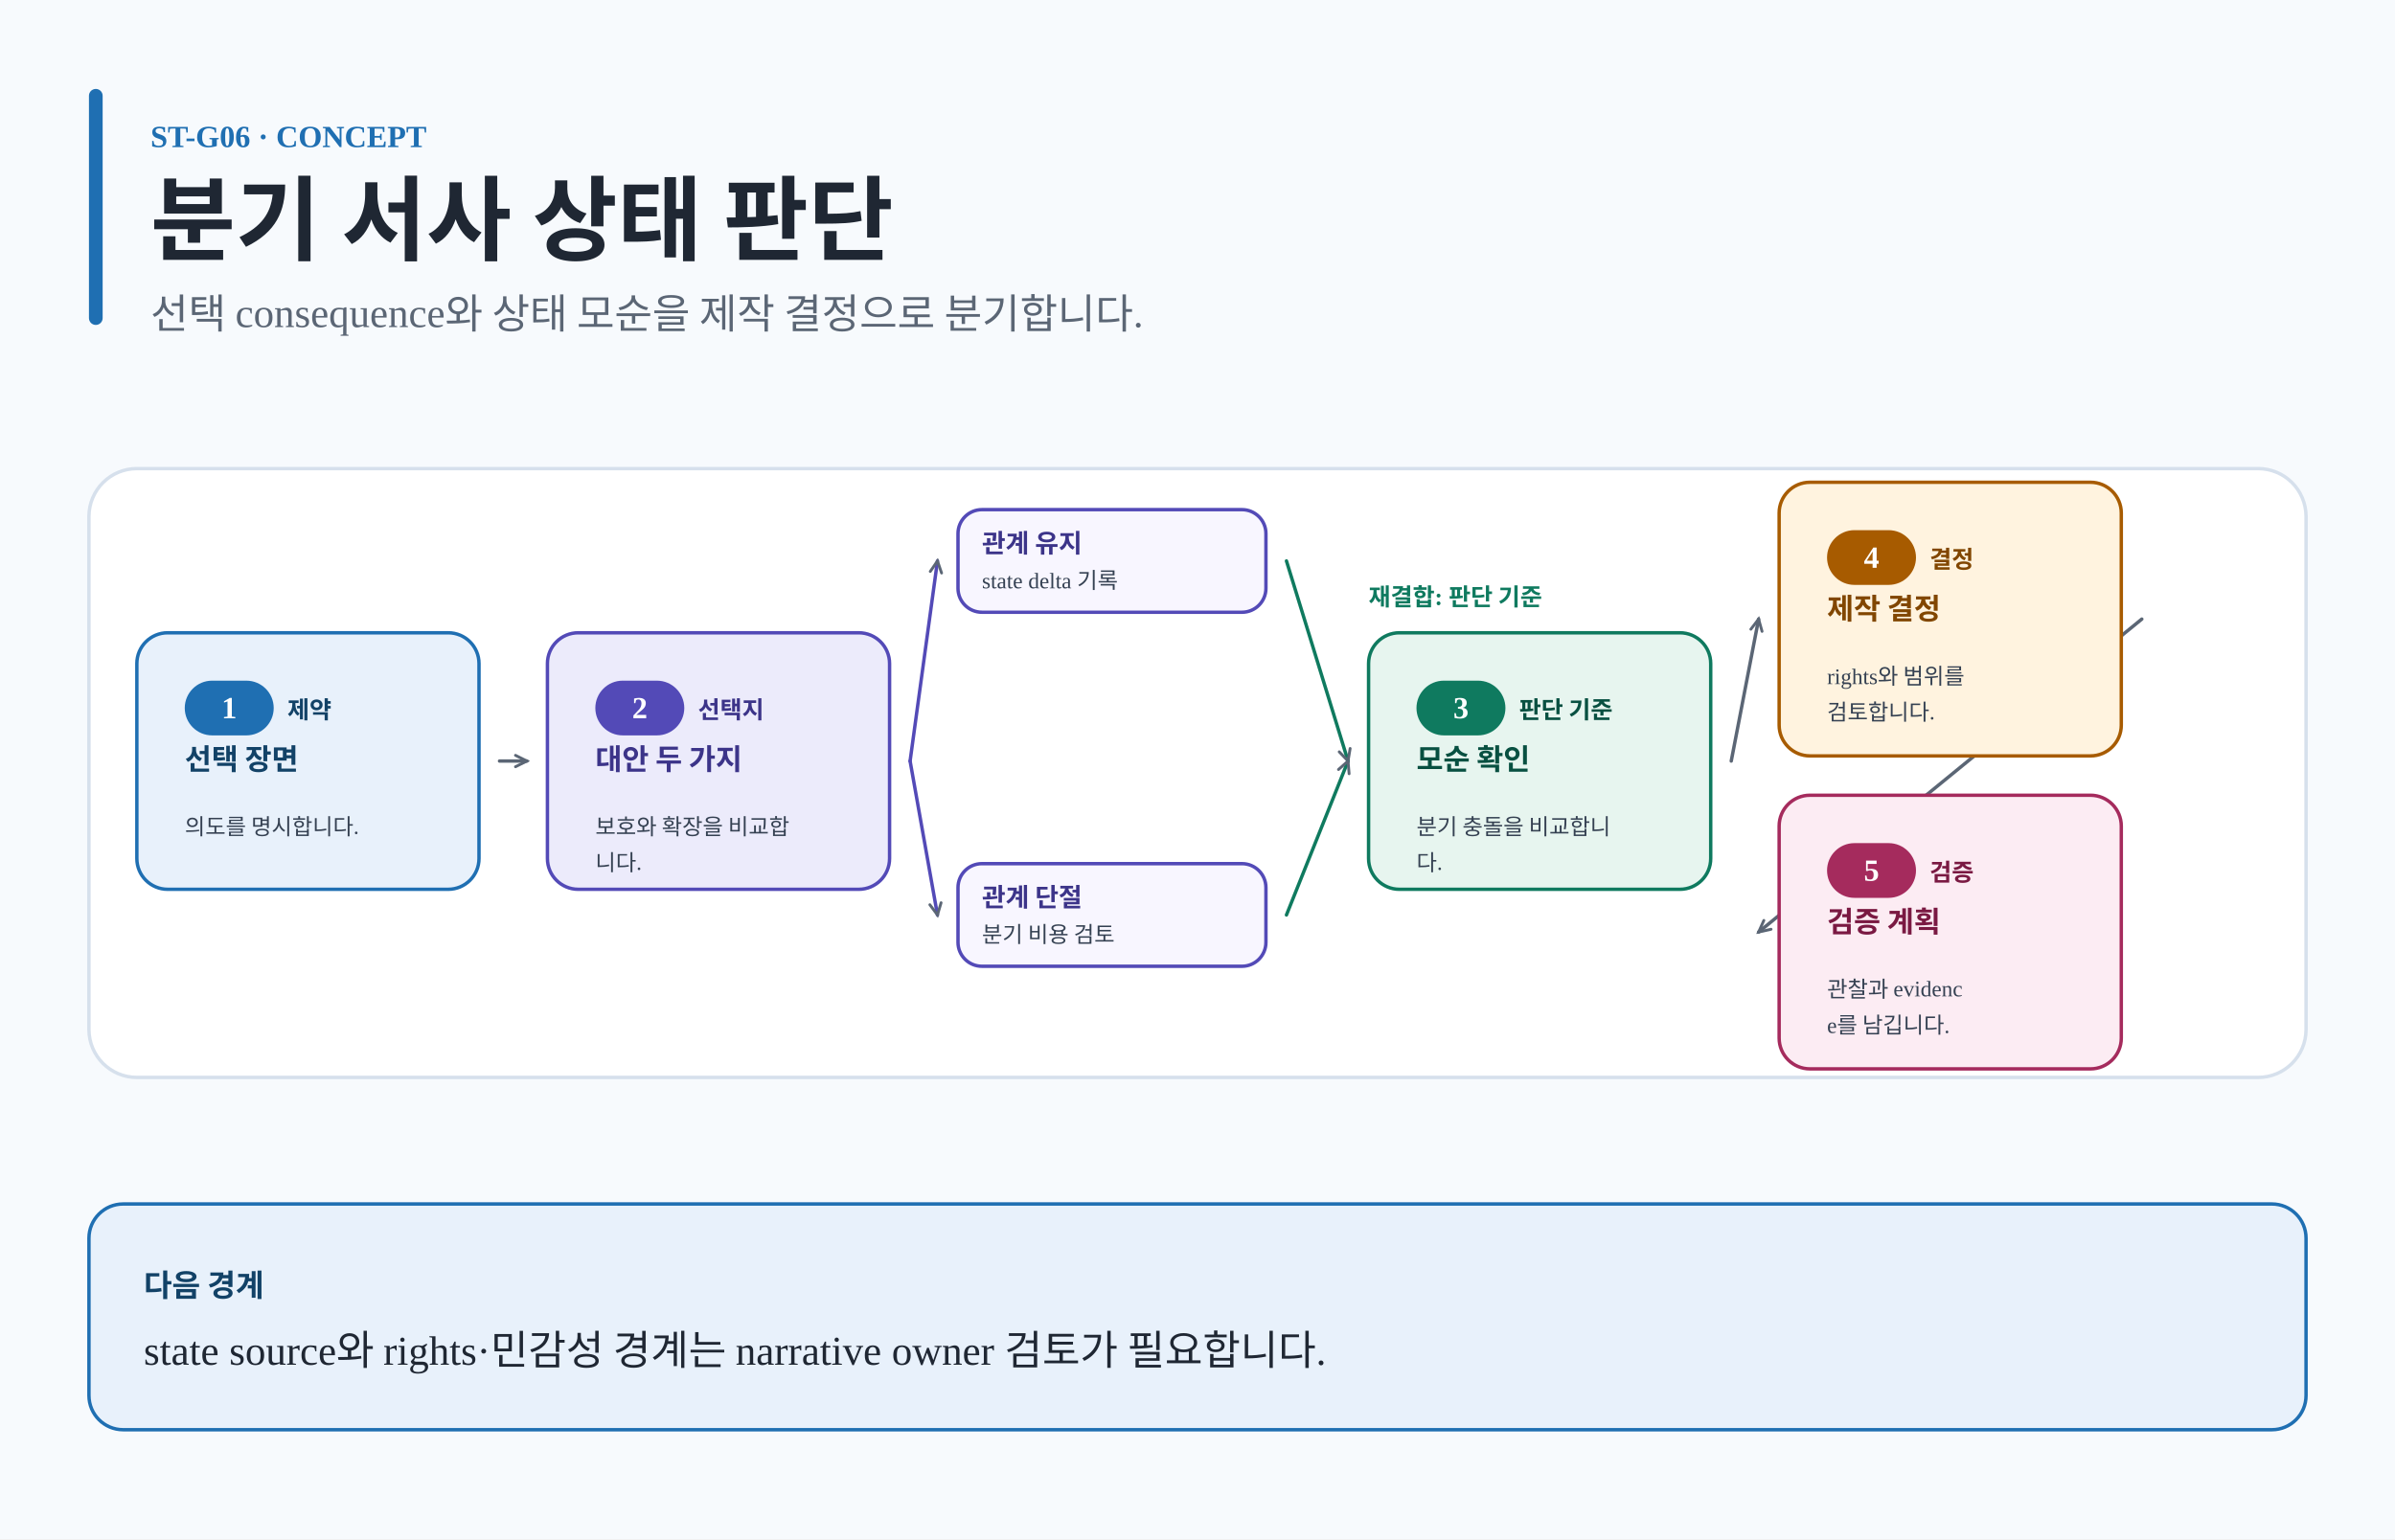
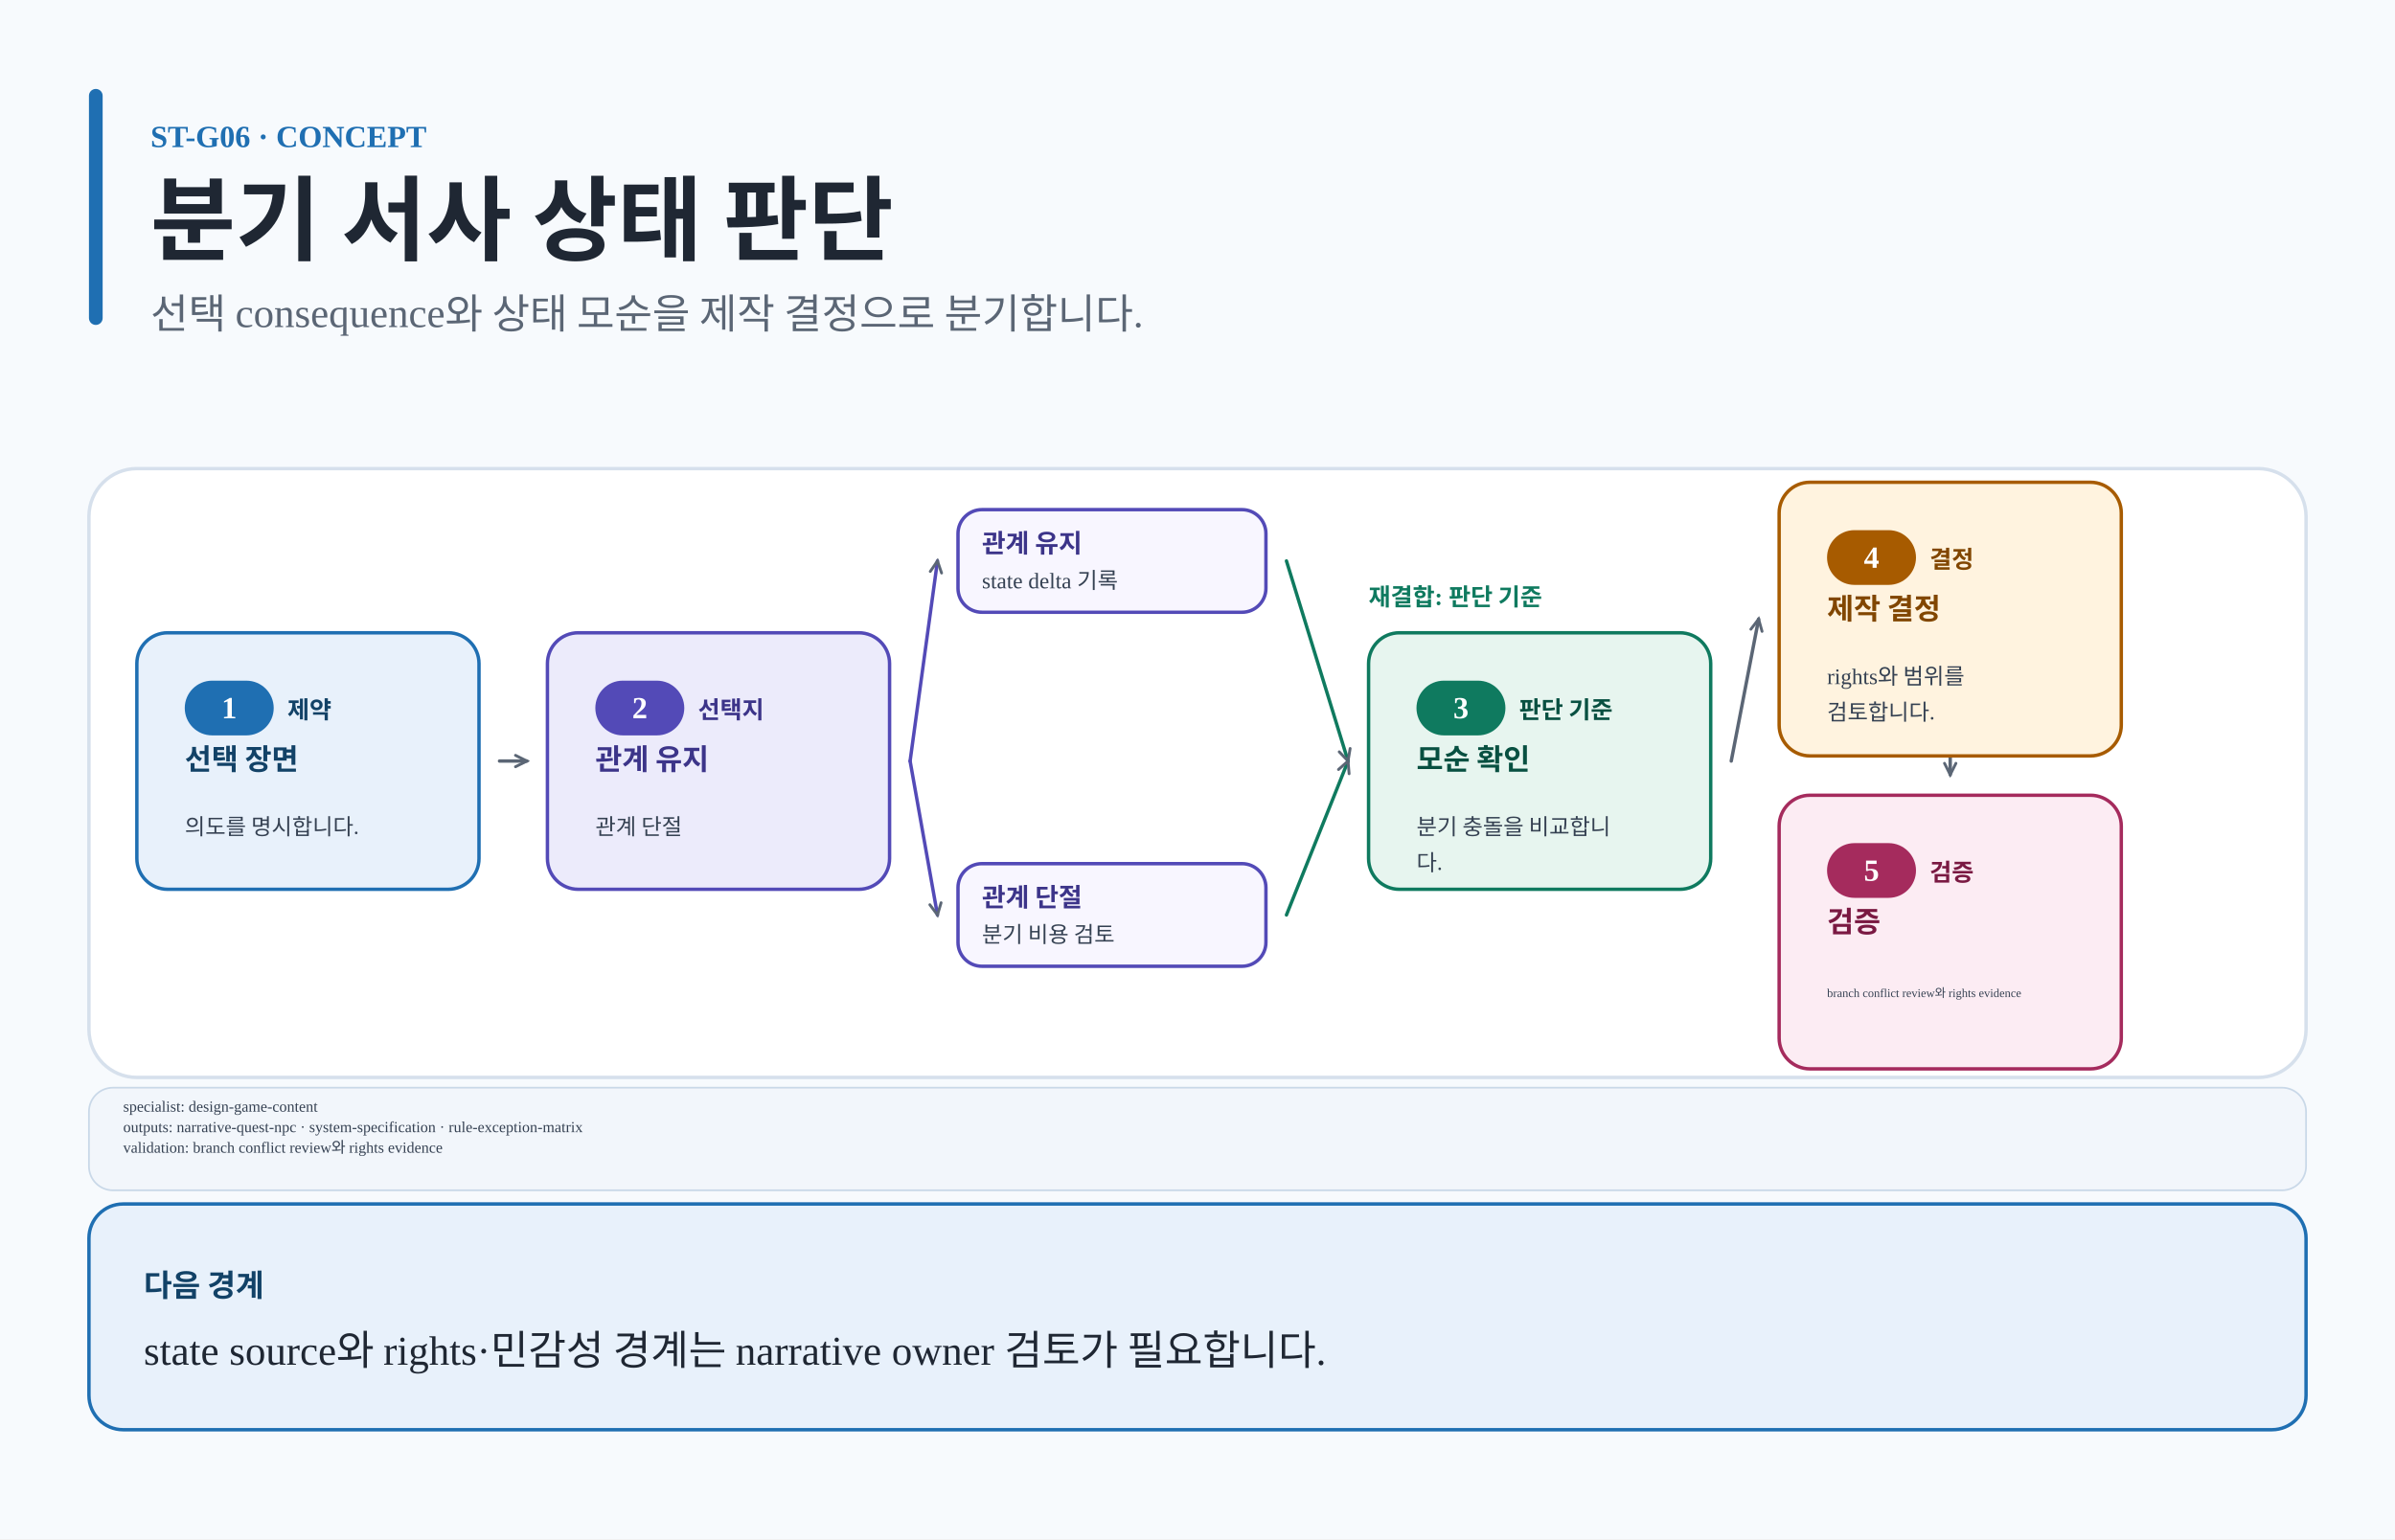
<svg xmlns="http://www.w3.org/2000/svg" viewBox="0 0 1400 900" width="1400" height="900" role="img" aria-label="선택형 내러티브 어드벤처 콘셉트의 상태와 분기 흐름">
  <defs>
    <marker id="open-arrow" viewBox="0 0 12 12" refX="10" refY="6" markerWidth="10" markerHeight="10" markerUnits="userSpaceOnUse" orient="auto">
      <path d="M 2 2 L 10 6 L 2 10" fill="none" stroke="#5B6675" stroke-width="2" stroke-linecap="round" />
    </marker>
  </defs>
  <rect width="1400" height="900" fill="#F7FAFD" />
  <rect x="52" y="52" width="8" height="138" rx="4" fill="#1F6FB2" />
  <text x="88" y="86" fill="#1F6FB2" font-size="18" font-weight="700">ST-G06 · CONCEPT</text>
  <text x="88" y="148" fill="#1F2733" font-size="54" font-weight="700">분기 서사 상태 판단</text>
  <text x="88" y="192" fill="#5B6675" font-size="24">선택 consequence와 상태 모순을 제작 결정으로 분기합니다.</text>
  <rect x="52" y="274" width="1296" height="356" rx="28" fill="#FFFFFF" stroke="#D6E0EC" stroke-width="2" />
  <path d="M 292 445 L 308 445" fill="none" stroke="#5B6675" stroke-width="2" stroke-linecap="round" marker-end="url(#open-arrow)" />
  <path d="M 1012 445 L 1028 362" fill="none" stroke="#5B6675" stroke-width="2" stroke-linecap="round" marker-end="url(#open-arrow)" />
-   <path d="M 1252 362 L 1028 545" fill="none" stroke="#5B6675" stroke-width="2" stroke-linecap="round" marker-end="url(#open-arrow)" />
+   <path d="M 1140 442 L 1140 453" fill="none" stroke="#5B6675" stroke-width="2" stroke-linecap="round" marker-end="url(#open-arrow)" />
  <path class="decision-branch" d="M 532 445 L 548 328" fill="none" stroke="#534AB7" stroke-width="2" stroke-linecap="round" marker-end="url(#open-arrow)" />
  <g class="decision-branch" aria-label="선택지 1: 관계 유지">
    <rect x="560" y="298" width="180" height="60" rx="14" fill="#F8F6FF" stroke="#534AB7" stroke-width="2" />
    <text x="574" y="323" fill="#3C3489" font-size="15" font-weight="700">관계 유지</text>
    <text x="574" y="344" fill="#354152" font-size="13">state delta 기록</text>
  </g>
  <path class="decision-branch" d="M 752 328 L 788 445" fill="none" stroke="#0F7A5F" stroke-width="2" stroke-linecap="round" marker-end="url(#open-arrow)" />
  <path class="decision-branch" d="M 532 445 L 548 535" fill="none" stroke="#534AB7" stroke-width="2" stroke-linecap="round" marker-end="url(#open-arrow)" />
  <g class="decision-branch" aria-label="선택지 2: 관계 단절">
    <rect x="560" y="505" width="180" height="60" rx="14" fill="#F8F6FF" stroke="#534AB7" stroke-width="2" />
    <text x="574" y="530" fill="#3C3489" font-size="15" font-weight="700">관계 단절</text>
    <text x="574" y="551" fill="#354152" font-size="13">분기 비용 검토</text>
  </g>
  <path class="decision-branch" d="M 752 535 L 788 445" fill="none" stroke="#0F7A5F" stroke-width="2" stroke-linecap="round" marker-end="url(#open-arrow)" />
  <text x="800" y="354" fill="#0F7A5F" font-size="14" font-weight="700">재결합: 판단 기준</text>
  <g aria-label="읽기 순서 1: 선택 장면">
    <rect x="80" y="370" width="200" height="150" rx="18" fill="#E8F1FB" stroke="#1F6FB2" stroke-width="2" />
    <rect x="108" y="398" width="52" height="32" rx="16" fill="#1F6FB2" />
    <text x="134" y="420" text-anchor="middle" fill="#FFFFFF" font-size="18" font-weight="700">1</text>
    <text x="168" y="420" fill="#124267" font-size="14" font-weight="700">제약</text>
    <text x="108" y="450" fill="#124267" font-size="17" font-weight="700">선택 장면</text>
    <text x="108" y="488" fill="#354152" font-size="13" font-weight="400">의도를 명시합니다.</text>
  </g>
-   <g aria-label="읽기 순서 2: 대안 두 가지">
+   <g aria-label="읽기 순서 2: 관계 유지">
    <rect x="320" y="370" width="200" height="150" rx="18" fill="#ECEBFB" stroke="#534AB7" stroke-width="2" />
    <rect x="348" y="398" width="52" height="32" rx="16" fill="#534AB7" />
    <text x="374" y="420" text-anchor="middle" fill="#FFFFFF" font-size="18" font-weight="700">2</text>
    <text x="408" y="420" fill="#3C3489" font-size="14" font-weight="700">선택지</text>
-     <text x="348" y="450" fill="#3C3489" font-size="17" font-weight="700">대안 두 가지</text>
-     <text x="348" y="488" fill="#354152" font-size="13" font-weight="400">보호와 확장을 비교합</text>
-     <text x="348" y="509" fill="#354152" font-size="13" font-weight="400">니다.</text>
+     <text x="348" y="450" fill="#3C3489" font-size="17" font-weight="700">관계 유지</text>
+     <text x="348" y="488" fill="#354152" font-size="13" font-weight="400">관계 단절</text>
  </g>
  <g aria-label="읽기 순서 3: 모순 확인">
    <rect x="800" y="370" width="200" height="150" rx="18" fill="#E7F5EF" stroke="#0F7A5F" stroke-width="2" />
    <rect x="828" y="398" width="52" height="32" rx="16" fill="#0F7A5F" />
    <text x="854" y="420" text-anchor="middle" fill="#FFFFFF" font-size="18" font-weight="700">3</text>
    <text x="888" y="420" fill="#085041" font-size="14" font-weight="700">판단 기준</text>
    <text x="828" y="450" fill="#085041" font-size="17" font-weight="700">모순 확인</text>
    <text x="828" y="488" fill="#354152" font-size="13" font-weight="400">분기 충돌을 비교합니</text>
    <text x="828" y="509" fill="#354152" font-size="13" font-weight="400">다.</text>
  </g>
  <g aria-label="읽기 순서 4: 제작 결정">
    <rect x="1040" y="282" width="200" height="160" rx="18" fill="#FFF3DF" stroke="#A75B00" stroke-width="2" />
    <rect x="1068" y="310" width="52" height="32" rx="16" fill="#A75B00" />
    <text x="1094" y="332" text-anchor="middle" fill="#FFFFFF" font-size="18" font-weight="700">4</text>
    <text x="1128" y="332" fill="#814600" font-size="14" font-weight="700">결정</text>
    <text x="1068" y="362" fill="#814600" font-size="17" font-weight="700">제작 결정</text>
    <text x="1068" y="400" fill="#354152" font-size="13" font-weight="400">rights와 범위를</text>
    <text x="1068" y="421" fill="#354152" font-size="13" font-weight="400"> 검토합니다.</text>
  </g>
-   <g aria-label="읽기 순서 5: 검증 계획">
+   <g aria-label="읽기 순서 5: 검증">
    <rect x="1040" y="465" width="200" height="160" rx="18" fill="#FCECF3" stroke="#A52B5D" stroke-width="2" />
    <rect x="1068" y="493" width="52" height="32" rx="16" fill="#A52B5D" />
    <text x="1094" y="515" text-anchor="middle" fill="#FFFFFF" font-size="18" font-weight="700">5</text>
    <text x="1128" y="515" fill="#7A1942" font-size="14" font-weight="700">검증</text>
-     <text x="1068" y="545" fill="#7A1942" font-size="17" font-weight="700">검증 계획</text>
-     <text x="1068" y="583" fill="#354152" font-size="13" font-weight="400">관찰과 evidenc</text>
-     <text x="1068" y="604" fill="#354152" font-size="13" font-weight="400">e를 남깁니다.</text>
+     <text x="1068" y="545" fill="#7A1942" font-size="17" font-weight="700">검증</text>
+     <text x="1068" y="583" fill="#354152" font-size="7" textLength="164" lengthAdjust="spacingAndGlyphs">branch conflict review와 rights evidence</text>
  </g>
+   <rect x="52" y="636" width="1296" height="60" rx="14" fill="#F2F6FB" stroke="#C9D8E8" stroke-width="1" />
+   <text x="72" y="650" fill="#354152" font-size="9">specialist: design-game-content</text>
+   <text x="72" y="662" fill="#354152" font-size="9">outputs: narrative-quest-npc · system-specification · rule-exception-matrix</text>
+   <text x="72" y="674" fill="#354152" font-size="9">validation: branch conflict review와 rights evidence</text>
  <rect x="52" y="704" width="1296" height="132" rx="20" fill="#E8F1FB" stroke="#1F6FB2" stroke-width="2" />
  <text x="84" y="758" fill="#124267" font-size="18" font-weight="700">다음 경계</text>
  <text x="84" y="798" fill="#1F2733" font-size="24">state source와 rights·민감성 경계는 narrative owner 검토가 필요합니다.</text>
</svg>
